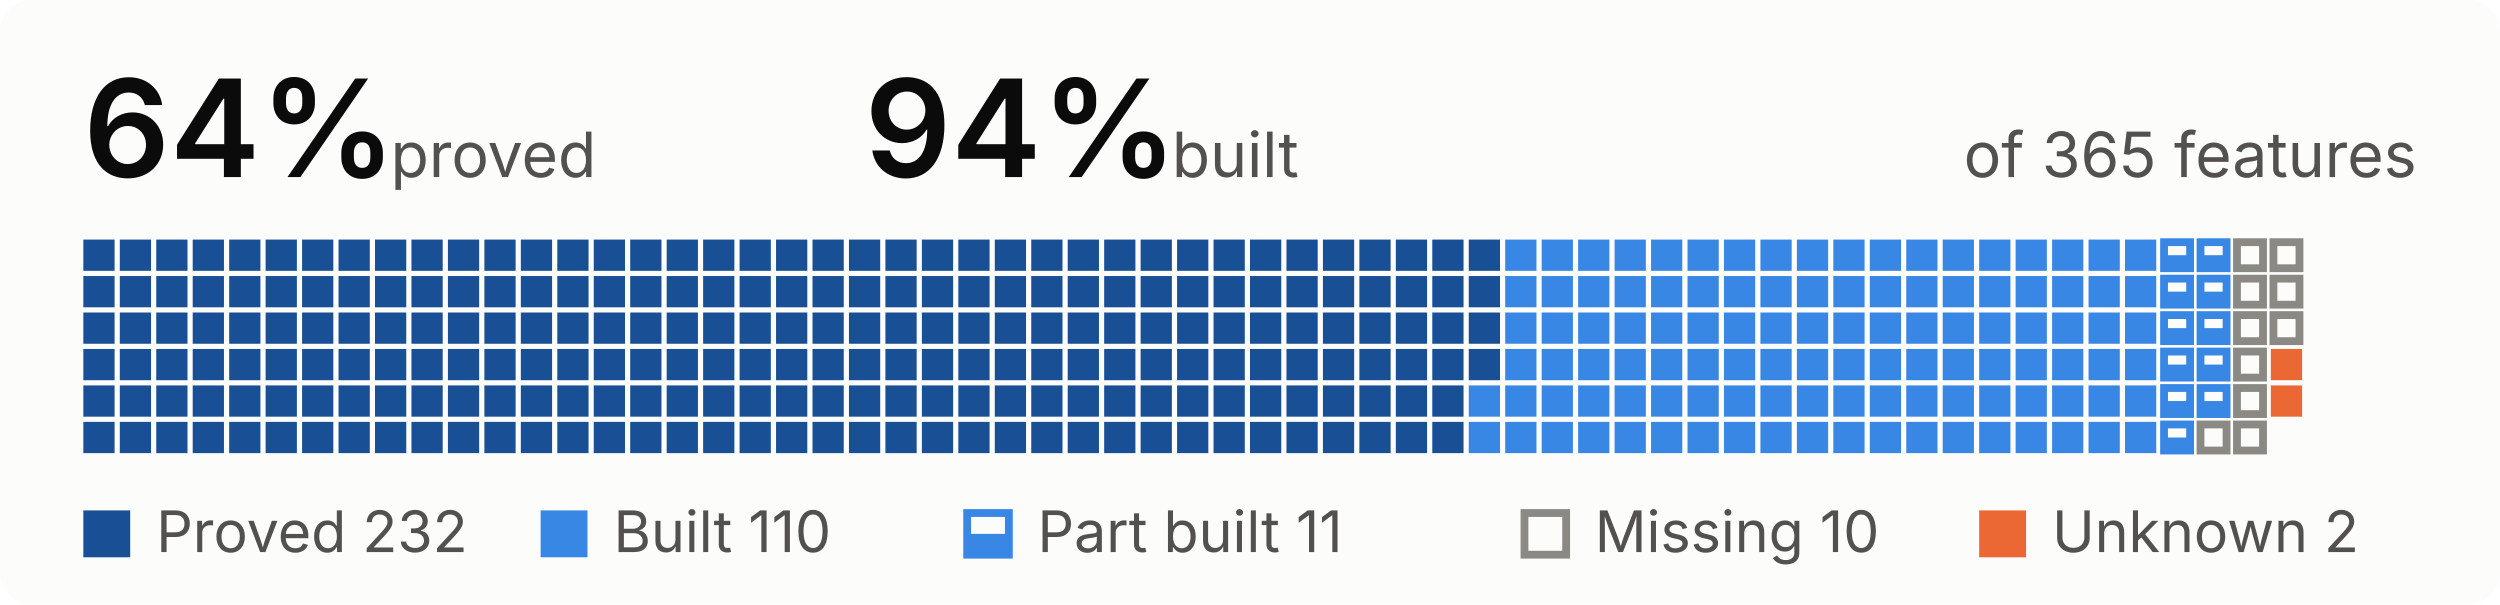
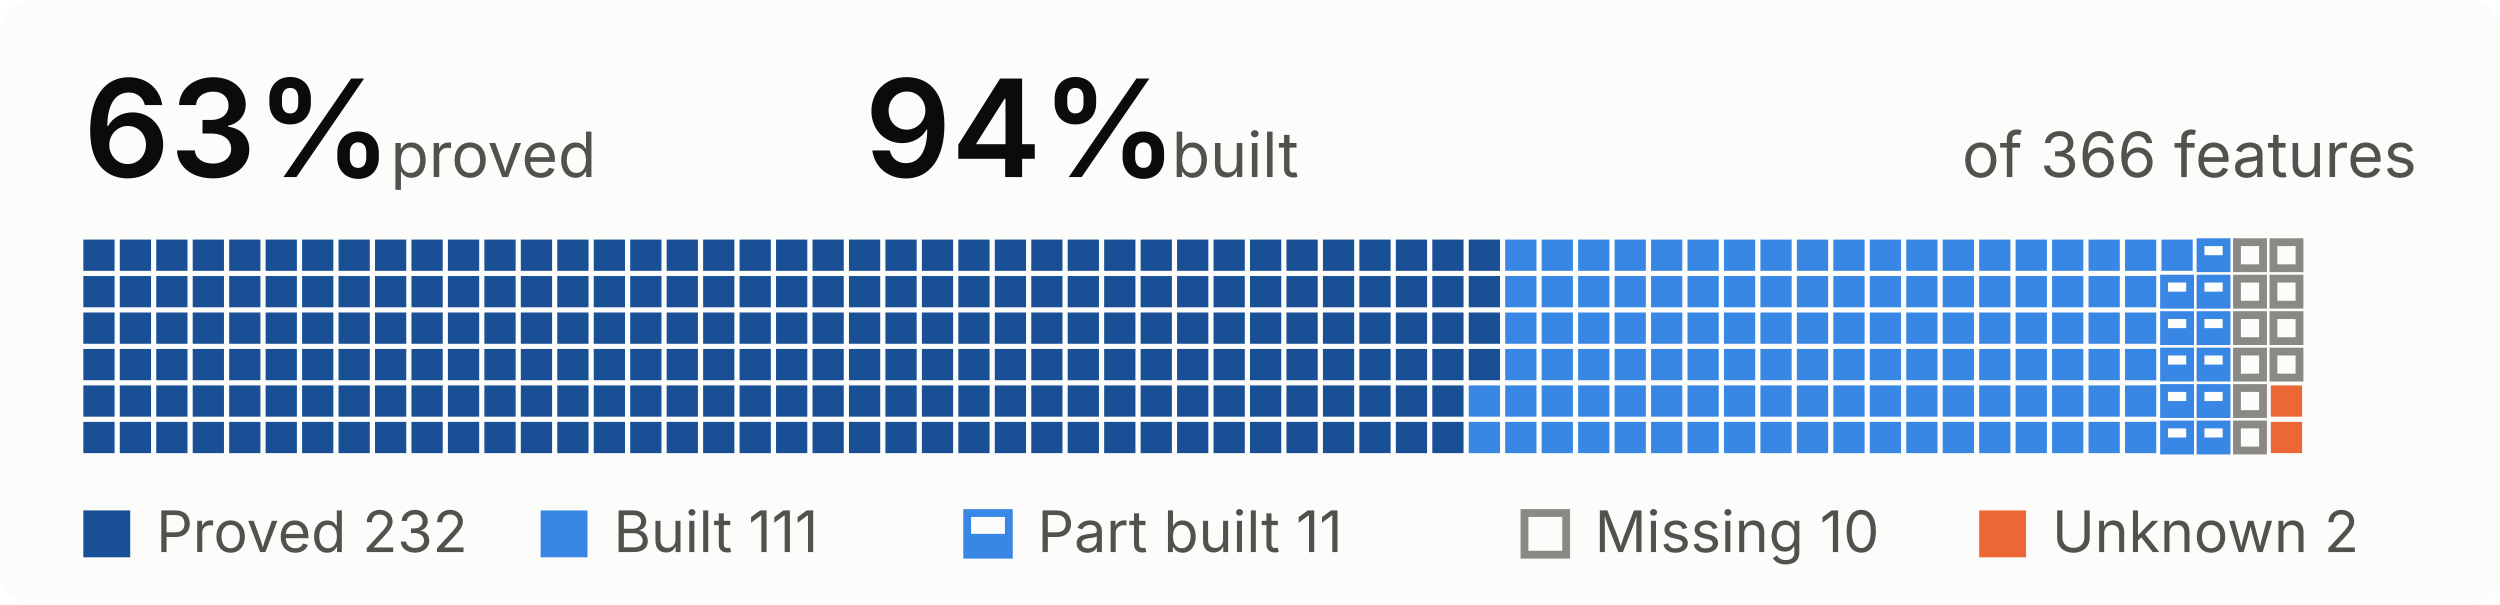
- <svg xmlns="http://www.w3.org/2000/svg" width="480" height="116" viewBox="0 0 480 116" role="img" aria-label="64 percent proved, 94 percent built, of 365 features">
+ <svg xmlns="http://www.w3.org/2000/svg" width="480" height="116" viewBox="0 0 480 116" role="img" aria-label="63 percent proved, 94 percent built, of 366 features">
  <style>
.bg{fill:#fcfcfb}.t{fill:#0b0b0b}.s{fill:#52514e}.rule{fill:#e1e0d9}
.proved{fill:#184f95}.built{fill:#3987e5}.unknown{fill:#eb6834}
.part-o{fill:none;stroke:#3987e5;stroke-width:1.5}.part-f{fill:#3987e5}
.missing{fill:none;stroke:#8a8984;stroke-width:1.5}
.pass{fill:#184f95}.fail{fill:#eb6834}.none{fill:none;stroke:#8a8984;stroke-width:1.5}
@media (prefers-color-scheme:dark){
.bg{fill:#1a1a19}.t{fill:#f0efec}.s{fill:#c3c2b7}.rule{fill:#383835}
.proved{fill:#86b6ef}.built{fill:#3987e5}.unknown{fill:#d95926}
.part-o{stroke:#3987e5}.part-f{fill:#3987e5}
.missing{stroke:#8d8c85}
.pass{fill:#86b6ef}.fail{fill:#d95926}.none{stroke:#8d8c85}
}
text{font-family:system-ui,-apple-system,"Segoe UI",sans-serif;font-size:12px}
.big{font-size:26px;font-weight:600}.b{font-weight:600}.xs{font-size:11px}
</style>
  <rect width="480" height="116" rx="6" class="bg" />
-   <text x="16.0" y="34.0" class="t big">64%</text>
+   <text x="16.0" y="34.0" class="t big">63%</text>
  <text x="75.0" y="34.0" class="s">proved</text>
  <text x="166.0" y="34.0" class="t big">94%</text>
  <text x="225.0" y="34.0" class="s">built</text>
-   <text x="464.0" y="34.0" class="s" text-anchor="end">of 365 features</text>
+   <text x="464.0" y="34.0" class="s" text-anchor="end">of 366 features</text>
  <rect x="16.0" y="46.0" width="6" height="6" class="proved" />
  <rect x="16.0" y="53.0" width="6" height="6" class="proved" />
  <rect x="16.0" y="60.0" width="6" height="6" class="proved" />
  <rect x="16.0" y="67.0" width="6" height="6" class="proved" />
  <rect x="16.0" y="74.0" width="6" height="6" class="proved" />
  <rect x="16.0" y="81.0" width="6" height="6" class="proved" />
  <rect x="23.0" y="46.0" width="6" height="6" class="proved" />
  <rect x="23.0" y="53.0" width="6" height="6" class="proved" />
  <rect x="23.0" y="60.0" width="6" height="6" class="proved" />
  <rect x="23.0" y="67.0" width="6" height="6" class="proved" />
  <rect x="23.0" y="74.0" width="6" height="6" class="proved" />
  <rect x="23.0" y="81.0" width="6" height="6" class="proved" />
  <rect x="30.0" y="46.0" width="6" height="6" class="proved" />
  <rect x="30.0" y="53.0" width="6" height="6" class="proved" />
  <rect x="30.0" y="60.0" width="6" height="6" class="proved" />
  <rect x="30.0" y="67.0" width="6" height="6" class="proved" />
  <rect x="30.0" y="74.0" width="6" height="6" class="proved" />
  <rect x="30.0" y="81.0" width="6" height="6" class="proved" />
  <rect x="37.0" y="46.0" width="6" height="6" class="proved" />
  <rect x="37.0" y="53.0" width="6" height="6" class="proved" />
  <rect x="37.0" y="60.0" width="6" height="6" class="proved" />
  <rect x="37.0" y="67.0" width="6" height="6" class="proved" />
  <rect x="37.0" y="74.0" width="6" height="6" class="proved" />
  <rect x="37.0" y="81.0" width="6" height="6" class="proved" />
  <rect x="44.0" y="46.0" width="6" height="6" class="proved" />
  <rect x="44.0" y="53.0" width="6" height="6" class="proved" />
  <rect x="44.0" y="60.0" width="6" height="6" class="proved" />
  <rect x="44.0" y="67.0" width="6" height="6" class="proved" />
  <rect x="44.0" y="74.0" width="6" height="6" class="proved" />
  <rect x="44.0" y="81.0" width="6" height="6" class="proved" />
  <rect x="51.0" y="46.0" width="6" height="6" class="proved" />
  <rect x="51.0" y="53.0" width="6" height="6" class="proved" />
  <rect x="51.0" y="60.0" width="6" height="6" class="proved" />
  <rect x="51.0" y="67.0" width="6" height="6" class="proved" />
  <rect x="51.0" y="74.0" width="6" height="6" class="proved" />
  <rect x="51.0" y="81.0" width="6" height="6" class="proved" />
  <rect x="58.0" y="46.0" width="6" height="6" class="proved" />
  <rect x="58.0" y="53.0" width="6" height="6" class="proved" />
  <rect x="58.0" y="60.0" width="6" height="6" class="proved" />
  <rect x="58.0" y="67.0" width="6" height="6" class="proved" />
  <rect x="58.0" y="74.0" width="6" height="6" class="proved" />
  <rect x="58.0" y="81.0" width="6" height="6" class="proved" />
  <rect x="65.0" y="46.0" width="6" height="6" class="proved" />
  <rect x="65.0" y="53.0" width="6" height="6" class="proved" />
  <rect x="65.0" y="60.0" width="6" height="6" class="proved" />
  <rect x="65.0" y="67.0" width="6" height="6" class="proved" />
  <rect x="65.0" y="74.0" width="6" height="6" class="proved" />
  <rect x="65.0" y="81.0" width="6" height="6" class="proved" />
  <rect x="72.0" y="46.0" width="6" height="6" class="proved" />
  <rect x="72.0" y="53.0" width="6" height="6" class="proved" />
  <rect x="72.0" y="60.0" width="6" height="6" class="proved" />
  <rect x="72.0" y="67.0" width="6" height="6" class="proved" />
  <rect x="72.0" y="74.0" width="6" height="6" class="proved" />
  <rect x="72.0" y="81.0" width="6" height="6" class="proved" />
  <rect x="79.0" y="46.0" width="6" height="6" class="proved" />
  <rect x="79.0" y="53.0" width="6" height="6" class="proved" />
  <rect x="79.0" y="60.0" width="6" height="6" class="proved" />
  <rect x="79.0" y="67.0" width="6" height="6" class="proved" />
  <rect x="79.0" y="74.0" width="6" height="6" class="proved" />
  <rect x="79.0" y="81.0" width="6" height="6" class="proved" />
  <rect x="86.0" y="46.0" width="6" height="6" class="proved" />
  <rect x="86.0" y="53.0" width="6" height="6" class="proved" />
  <rect x="86.0" y="60.0" width="6" height="6" class="proved" />
  <rect x="86.0" y="67.0" width="6" height="6" class="proved" />
  <rect x="86.0" y="74.0" width="6" height="6" class="proved" />
  <rect x="86.0" y="81.0" width="6" height="6" class="proved" />
  <rect x="93.0" y="46.0" width="6" height="6" class="proved" />
  <rect x="93.0" y="53.0" width="6" height="6" class="proved" />
  <rect x="93.0" y="60.0" width="6" height="6" class="proved" />
  <rect x="93.0" y="67.0" width="6" height="6" class="proved" />
  <rect x="93.0" y="74.0" width="6" height="6" class="proved" />
  <rect x="93.0" y="81.0" width="6" height="6" class="proved" />
  <rect x="100.0" y="46.0" width="6" height="6" class="proved" />
  <rect x="100.0" y="53.0" width="6" height="6" class="proved" />
  <rect x="100.0" y="60.0" width="6" height="6" class="proved" />
  <rect x="100.0" y="67.0" width="6" height="6" class="proved" />
  <rect x="100.0" y="74.0" width="6" height="6" class="proved" />
  <rect x="100.0" y="81.0" width="6" height="6" class="proved" />
  <rect x="107.0" y="46.0" width="6" height="6" class="proved" />
  <rect x="107.0" y="53.0" width="6" height="6" class="proved" />
  <rect x="107.0" y="60.0" width="6" height="6" class="proved" />
  <rect x="107.0" y="67.0" width="6" height="6" class="proved" />
  <rect x="107.0" y="74.0" width="6" height="6" class="proved" />
  <rect x="107.0" y="81.0" width="6" height="6" class="proved" />
  <rect x="114.0" y="46.0" width="6" height="6" class="proved" />
  <rect x="114.0" y="53.0" width="6" height="6" class="proved" />
  <rect x="114.0" y="60.0" width="6" height="6" class="proved" />
  <rect x="114.0" y="67.0" width="6" height="6" class="proved" />
  <rect x="114.0" y="74.0" width="6" height="6" class="proved" />
  <rect x="114.0" y="81.0" width="6" height="6" class="proved" />
  <rect x="121.0" y="46.0" width="6" height="6" class="proved" />
  <rect x="121.0" y="53.0" width="6" height="6" class="proved" />
  <rect x="121.0" y="60.0" width="6" height="6" class="proved" />
  <rect x="121.0" y="67.0" width="6" height="6" class="proved" />
  <rect x="121.0" y="74.0" width="6" height="6" class="proved" />
  <rect x="121.0" y="81.0" width="6" height="6" class="proved" />
  <rect x="128.0" y="46.0" width="6" height="6" class="proved" />
  <rect x="128.0" y="53.0" width="6" height="6" class="proved" />
  <rect x="128.0" y="60.0" width="6" height="6" class="proved" />
  <rect x="128.0" y="67.0" width="6" height="6" class="proved" />
  <rect x="128.0" y="74.0" width="6" height="6" class="proved" />
  <rect x="128.0" y="81.0" width="6" height="6" class="proved" />
  <rect x="135.0" y="46.0" width="6" height="6" class="proved" />
  <rect x="135.0" y="53.0" width="6" height="6" class="proved" />
  <rect x="135.0" y="60.0" width="6" height="6" class="proved" />
  <rect x="135.0" y="67.0" width="6" height="6" class="proved" />
  <rect x="135.0" y="74.0" width="6" height="6" class="proved" />
  <rect x="135.0" y="81.0" width="6" height="6" class="proved" />
  <rect x="142.0" y="46.0" width="6" height="6" class="proved" />
  <rect x="142.0" y="53.0" width="6" height="6" class="proved" />
  <rect x="142.0" y="60.0" width="6" height="6" class="proved" />
  <rect x="142.0" y="67.0" width="6" height="6" class="proved" />
  <rect x="142.0" y="74.0" width="6" height="6" class="proved" />
  <rect x="142.0" y="81.0" width="6" height="6" class="proved" />
  <rect x="149.0" y="46.0" width="6" height="6" class="proved" />
  <rect x="149.0" y="53.0" width="6" height="6" class="proved" />
  <rect x="149.0" y="60.0" width="6" height="6" class="proved" />
  <rect x="149.0" y="67.0" width="6" height="6" class="proved" />
  <rect x="149.0" y="74.0" width="6" height="6" class="proved" />
  <rect x="149.0" y="81.0" width="6" height="6" class="proved" />
  <rect x="156.0" y="46.0" width="6" height="6" class="proved" />
  <rect x="156.0" y="53.0" width="6" height="6" class="proved" />
  <rect x="156.0" y="60.0" width="6" height="6" class="proved" />
  <rect x="156.0" y="67.0" width="6" height="6" class="proved" />
  <rect x="156.0" y="74.0" width="6" height="6" class="proved" />
  <rect x="156.0" y="81.0" width="6" height="6" class="proved" />
  <rect x="163.0" y="46.0" width="6" height="6" class="proved" />
  <rect x="163.0" y="53.0" width="6" height="6" class="proved" />
  <rect x="163.0" y="60.0" width="6" height="6" class="proved" />
  <rect x="163.0" y="67.0" width="6" height="6" class="proved" />
  <rect x="163.0" y="74.0" width="6" height="6" class="proved" />
  <rect x="163.0" y="81.0" width="6" height="6" class="proved" />
  <rect x="170.0" y="46.0" width="6" height="6" class="proved" />
  <rect x="170.0" y="53.0" width="6" height="6" class="proved" />
  <rect x="170.0" y="60.0" width="6" height="6" class="proved" />
  <rect x="170.0" y="67.0" width="6" height="6" class="proved" />
  <rect x="170.0" y="74.0" width="6" height="6" class="proved" />
  <rect x="170.0" y="81.0" width="6" height="6" class="proved" />
  <rect x="177.0" y="46.0" width="6" height="6" class="proved" />
  <rect x="177.0" y="53.0" width="6" height="6" class="proved" />
  <rect x="177.0" y="60.0" width="6" height="6" class="proved" />
  <rect x="177.0" y="67.0" width="6" height="6" class="proved" />
  <rect x="177.0" y="74.0" width="6" height="6" class="proved" />
  <rect x="177.0" y="81.0" width="6" height="6" class="proved" />
  <rect x="184.0" y="46.0" width="6" height="6" class="proved" />
  <rect x="184.0" y="53.0" width="6" height="6" class="proved" />
  <rect x="184.0" y="60.0" width="6" height="6" class="proved" />
  <rect x="184.0" y="67.0" width="6" height="6" class="proved" />
  <rect x="184.0" y="74.0" width="6" height="6" class="proved" />
  <rect x="184.0" y="81.0" width="6" height="6" class="proved" />
  <rect x="191.0" y="46.0" width="6" height="6" class="proved" />
  <rect x="191.0" y="53.0" width="6" height="6" class="proved" />
  <rect x="191.0" y="60.0" width="6" height="6" class="proved" />
  <rect x="191.0" y="67.0" width="6" height="6" class="proved" />
  <rect x="191.0" y="74.0" width="6" height="6" class="proved" />
  <rect x="191.0" y="81.0" width="6" height="6" class="proved" />
  <rect x="198.0" y="46.0" width="6" height="6" class="proved" />
  <rect x="198.0" y="53.0" width="6" height="6" class="proved" />
  <rect x="198.0" y="60.0" width="6" height="6" class="proved" />
  <rect x="198.0" y="67.0" width="6" height="6" class="proved" />
  <rect x="198.0" y="74.0" width="6" height="6" class="proved" />
  <rect x="198.0" y="81.0" width="6" height="6" class="proved" />
  <rect x="205.0" y="46.0" width="6" height="6" class="proved" />
  <rect x="205.0" y="53.0" width="6" height="6" class="proved" />
  <rect x="205.0" y="60.0" width="6" height="6" class="proved" />
  <rect x="205.0" y="67.0" width="6" height="6" class="proved" />
  <rect x="205.0" y="74.0" width="6" height="6" class="proved" />
  <rect x="205.0" y="81.0" width="6" height="6" class="proved" />
  <rect x="212.0" y="46.0" width="6" height="6" class="proved" />
  <rect x="212.0" y="53.0" width="6" height="6" class="proved" />
  <rect x="212.0" y="60.0" width="6" height="6" class="proved" />
  <rect x="212.0" y="67.0" width="6" height="6" class="proved" />
  <rect x="212.0" y="74.0" width="6" height="6" class="proved" />
  <rect x="212.0" y="81.0" width="6" height="6" class="proved" />
  <rect x="219.0" y="46.0" width="6" height="6" class="proved" />
  <rect x="219.0" y="53.0" width="6" height="6" class="proved" />
  <rect x="219.0" y="60.0" width="6" height="6" class="proved" />
  <rect x="219.0" y="67.0" width="6" height="6" class="proved" />
  <rect x="219.0" y="74.0" width="6" height="6" class="proved" />
  <rect x="219.0" y="81.0" width="6" height="6" class="proved" />
  <rect x="226.0" y="46.0" width="6" height="6" class="proved" />
  <rect x="226.0" y="53.0" width="6" height="6" class="proved" />
  <rect x="226.0" y="60.0" width="6" height="6" class="proved" />
  <rect x="226.0" y="67.0" width="6" height="6" class="proved" />
  <rect x="226.0" y="74.0" width="6" height="6" class="proved" />
  <rect x="226.0" y="81.0" width="6" height="6" class="proved" />
  <rect x="233.0" y="46.0" width="6" height="6" class="proved" />
  <rect x="233.0" y="53.0" width="6" height="6" class="proved" />
  <rect x="233.0" y="60.0" width="6" height="6" class="proved" />
  <rect x="233.0" y="67.0" width="6" height="6" class="proved" />
  <rect x="233.0" y="74.0" width="6" height="6" class="proved" />
  <rect x="233.0" y="81.0" width="6" height="6" class="proved" />
  <rect x="240.0" y="46.0" width="6" height="6" class="proved" />
  <rect x="240.0" y="53.0" width="6" height="6" class="proved" />
  <rect x="240.0" y="60.0" width="6" height="6" class="proved" />
  <rect x="240.0" y="67.0" width="6" height="6" class="proved" />
  <rect x="240.0" y="74.0" width="6" height="6" class="proved" />
  <rect x="240.0" y="81.0" width="6" height="6" class="proved" />
  <rect x="247.0" y="46.0" width="6" height="6" class="proved" />
  <rect x="247.0" y="53.0" width="6" height="6" class="proved" />
  <rect x="247.0" y="60.0" width="6" height="6" class="proved" />
  <rect x="247.0" y="67.0" width="6" height="6" class="proved" />
  <rect x="247.0" y="74.0" width="6" height="6" class="proved" />
  <rect x="247.0" y="81.0" width="6" height="6" class="proved" />
  <rect x="254.0" y="46.0" width="6" height="6" class="proved" />
  <rect x="254.0" y="53.0" width="6" height="6" class="proved" />
  <rect x="254.0" y="60.0" width="6" height="6" class="proved" />
  <rect x="254.0" y="67.0" width="6" height="6" class="proved" />
  <rect x="254.0" y="74.0" width="6" height="6" class="proved" />
  <rect x="254.0" y="81.0" width="6" height="6" class="proved" />
  <rect x="261.0" y="46.0" width="6" height="6" class="proved" />
  <rect x="261.0" y="53.0" width="6" height="6" class="proved" />
  <rect x="261.0" y="60.0" width="6" height="6" class="proved" />
  <rect x="261.0" y="67.0" width="6" height="6" class="proved" />
  <rect x="261.0" y="74.0" width="6" height="6" class="proved" />
  <rect x="261.0" y="81.0" width="6" height="6" class="proved" />
  <rect x="268.0" y="46.0" width="6" height="6" class="proved" />
  <rect x="268.0" y="53.0" width="6" height="6" class="proved" />
  <rect x="268.0" y="60.0" width="6" height="6" class="proved" />
  <rect x="268.0" y="67.0" width="6" height="6" class="proved" />
  <rect x="268.0" y="74.0" width="6" height="6" class="proved" />
  <rect x="268.0" y="81.0" width="6" height="6" class="proved" />
  <rect x="275.0" y="46.0" width="6" height="6" class="proved" />
  <rect x="275.0" y="53.0" width="6" height="6" class="proved" />
  <rect x="275.0" y="60.0" width="6" height="6" class="proved" />
  <rect x="275.0" y="67.0" width="6" height="6" class="proved" />
  <rect x="275.0" y="74.0" width="6" height="6" class="proved" />
  <rect x="275.0" y="81.0" width="6" height="6" class="proved" />
  <rect x="282.0" y="46.0" width="6" height="6" class="proved" />
  <rect x="282.0" y="53.0" width="6" height="6" class="proved" />
  <rect x="282.0" y="60.0" width="6" height="6" class="proved" />
  <rect x="282.0" y="67.0" width="6" height="6" class="proved" />
  <rect x="282.0" y="74.0" width="6" height="6" class="built" />
  <rect x="282.0" y="81.0" width="6" height="6" class="built" />
  <rect x="289.0" y="46.0" width="6" height="6" class="built" />
  <rect x="289.0" y="53.0" width="6" height="6" class="built" />
  <rect x="289.0" y="60.0" width="6" height="6" class="built" />
  <rect x="289.0" y="67.0" width="6" height="6" class="built" />
  <rect x="289.0" y="74.0" width="6" height="6" class="built" />
  <rect x="289.0" y="81.0" width="6" height="6" class="built" />
  <rect x="296.0" y="46.0" width="6" height="6" class="built" />
  <rect x="296.0" y="53.0" width="6" height="6" class="built" />
  <rect x="296.0" y="60.0" width="6" height="6" class="built" />
  <rect x="296.0" y="67.0" width="6" height="6" class="built" />
  <rect x="296.0" y="74.0" width="6" height="6" class="built" />
  <rect x="296.0" y="81.0" width="6" height="6" class="built" />
  <rect x="303.0" y="46.0" width="6" height="6" class="built" />
  <rect x="303.0" y="53.0" width="6" height="6" class="built" />
  <rect x="303.0" y="60.0" width="6" height="6" class="built" />
  <rect x="303.0" y="67.0" width="6" height="6" class="built" />
  <rect x="303.0" y="74.0" width="6" height="6" class="built" />
  <rect x="303.0" y="81.0" width="6" height="6" class="built" />
  <rect x="310.0" y="46.0" width="6" height="6" class="built" />
  <rect x="310.0" y="53.0" width="6" height="6" class="built" />
  <rect x="310.0" y="60.0" width="6" height="6" class="built" />
  <rect x="310.0" y="67.0" width="6" height="6" class="built" />
  <rect x="310.0" y="74.0" width="6" height="6" class="built" />
  <rect x="310.0" y="81.0" width="6" height="6" class="built" />
  <rect x="317.0" y="46.0" width="6" height="6" class="built" />
  <rect x="317.0" y="53.0" width="6" height="6" class="built" />
  <rect x="317.0" y="60.0" width="6" height="6" class="built" />
  <rect x="317.0" y="67.0" width="6" height="6" class="built" />
  <rect x="317.0" y="74.0" width="6" height="6" class="built" />
  <rect x="317.0" y="81.0" width="6" height="6" class="built" />
  <rect x="324.0" y="46.0" width="6" height="6" class="built" />
  <rect x="324.0" y="53.0" width="6" height="6" class="built" />
  <rect x="324.0" y="60.0" width="6" height="6" class="built" />
  <rect x="324.0" y="67.0" width="6" height="6" class="built" />
  <rect x="324.0" y="74.0" width="6" height="6" class="built" />
  <rect x="324.0" y="81.0" width="6" height="6" class="built" />
  <rect x="331.0" y="46.0" width="6" height="6" class="built" />
  <rect x="331.0" y="53.0" width="6" height="6" class="built" />
  <rect x="331.0" y="60.0" width="6" height="6" class="built" />
  <rect x="331.0" y="67.0" width="6" height="6" class="built" />
  <rect x="331.0" y="74.0" width="6" height="6" class="built" />
  <rect x="331.0" y="81.0" width="6" height="6" class="built" />
  <rect x="338.0" y="46.0" width="6" height="6" class="built" />
  <rect x="338.0" y="53.0" width="6" height="6" class="built" />
  <rect x="338.0" y="60.0" width="6" height="6" class="built" />
  <rect x="338.0" y="67.0" width="6" height="6" class="built" />
  <rect x="338.0" y="74.0" width="6" height="6" class="built" />
  <rect x="338.0" y="81.0" width="6" height="6" class="built" />
  <rect x="345.0" y="46.0" width="6" height="6" class="built" />
  <rect x="345.0" y="53.0" width="6" height="6" class="built" />
  <rect x="345.0" y="60.0" width="6" height="6" class="built" />
  <rect x="345.0" y="67.0" width="6" height="6" class="built" />
  <rect x="345.0" y="74.0" width="6" height="6" class="built" />
  <rect x="345.0" y="81.0" width="6" height="6" class="built" />
  <rect x="352.0" y="46.0" width="6" height="6" class="built" />
  <rect x="352.0" y="53.0" width="6" height="6" class="built" />
  <rect x="352.0" y="60.0" width="6" height="6" class="built" />
  <rect x="352.0" y="67.0" width="6" height="6" class="built" />
  <rect x="352.0" y="74.0" width="6" height="6" class="built" />
  <rect x="352.0" y="81.0" width="6" height="6" class="built" />
  <rect x="359.0" y="46.0" width="6" height="6" class="built" />
  <rect x="359.0" y="53.0" width="6" height="6" class="built" />
  <rect x="359.0" y="60.0" width="6" height="6" class="built" />
  <rect x="359.0" y="67.0" width="6" height="6" class="built" />
  <rect x="359.0" y="74.0" width="6" height="6" class="built" />
  <rect x="359.0" y="81.0" width="6" height="6" class="built" />
  <rect x="366.0" y="46.0" width="6" height="6" class="built" />
  <rect x="366.0" y="53.0" width="6" height="6" class="built" />
  <rect x="366.0" y="60.0" width="6" height="6" class="built" />
  <rect x="366.0" y="67.0" width="6" height="6" class="built" />
  <rect x="366.0" y="74.0" width="6" height="6" class="built" />
  <rect x="366.0" y="81.0" width="6" height="6" class="built" />
  <rect x="373.0" y="46.0" width="6" height="6" class="built" />
  <rect x="373.0" y="53.0" width="6" height="6" class="built" />
  <rect x="373.0" y="60.0" width="6" height="6" class="built" />
  <rect x="373.0" y="67.0" width="6" height="6" class="built" />
  <rect x="373.0" y="74.0" width="6" height="6" class="built" />
  <rect x="373.0" y="81.0" width="6" height="6" class="built" />
  <rect x="380.0" y="46.0" width="6" height="6" class="built" />
  <rect x="380.0" y="53.0" width="6" height="6" class="built" />
  <rect x="380.0" y="60.0" width="6" height="6" class="built" />
  <rect x="380.0" y="67.0" width="6" height="6" class="built" />
  <rect x="380.0" y="74.0" width="6" height="6" class="built" />
  <rect x="380.0" y="81.0" width="6" height="6" class="built" />
  <rect x="387.0" y="46.0" width="6" height="6" class="built" />
  <rect x="387.0" y="53.0" width="6" height="6" class="built" />
  <rect x="387.0" y="60.0" width="6" height="6" class="built" />
  <rect x="387.0" y="67.0" width="6" height="6" class="built" />
  <rect x="387.0" y="74.0" width="6" height="6" class="built" />
  <rect x="387.0" y="81.0" width="6" height="6" class="built" />
  <rect x="394.0" y="46.0" width="6" height="6" class="built" />
  <rect x="394.0" y="53.0" width="6" height="6" class="built" />
  <rect x="394.0" y="60.0" width="6" height="6" class="built" />
  <rect x="394.0" y="67.0" width="6" height="6" class="built" />
  <rect x="394.0" y="74.0" width="6" height="6" class="built" />
  <rect x="394.0" y="81.0" width="6" height="6" class="built" />
  <rect x="401.0" y="46.0" width="6" height="6" class="built" />
  <rect x="401.0" y="53.0" width="6" height="6" class="built" />
  <rect x="401.0" y="60.0" width="6" height="6" class="built" />
  <rect x="401.0" y="67.0" width="6" height="6" class="built" />
  <rect x="401.0" y="74.0" width="6" height="6" class="built" />
  <rect x="401.0" y="81.0" width="6" height="6" class="built" />
  <rect x="408.0" y="46.0" width="6" height="6" class="built" />
  <rect x="408.0" y="53.0" width="6" height="6" class="built" />
  <rect x="408.0" y="60.0" width="6" height="6" class="built" />
  <rect x="408.0" y="67.0" width="6" height="6" class="built" />
  <rect x="408.0" y="74.0" width="6" height="6" class="built" />
  <rect x="408.0" y="81.0" width="6" height="6" class="built" />
-   <rect x="415.5" y="46.5" width="5" height="5" fill="none" class="part-o" />
-   <rect x="415.0" y="49.0" width="6" height="3.0" class="part-f" />
+   <rect x="415.0" y="46.0" width="6" height="6" class="built" />
  <rect x="415.5" y="53.5" width="5" height="5" fill="none" class="part-o" />
  <rect x="415.0" y="56.0" width="6" height="3.0" class="part-f" />
  <rect x="415.5" y="60.5" width="5" height="5" fill="none" class="part-o" />
  <rect x="415.0" y="63.0" width="6" height="3.0" class="part-f" />
  <rect x="415.5" y="67.5" width="5" height="5" fill="none" class="part-o" />
  <rect x="415.0" y="70.0" width="6" height="3.0" class="part-f" />
  <rect x="415.5" y="74.5" width="5" height="5" fill="none" class="part-o" />
  <rect x="415.0" y="77.0" width="6" height="3.0" class="part-f" />
  <rect x="415.5" y="81.5" width="5" height="5" fill="none" class="part-o" />
  <rect x="415.0" y="84.0" width="6" height="3.0" class="part-f" />
  <rect x="422.5" y="46.5" width="5" height="5" fill="none" class="part-o" />
  <rect x="422.0" y="49.0" width="6" height="3.0" class="part-f" />
  <rect x="422.5" y="53.5" width="5" height="5" fill="none" class="part-o" />
  <rect x="422.0" y="56.0" width="6" height="3.0" class="part-f" />
  <rect x="422.5" y="60.5" width="5" height="5" fill="none" class="part-o" />
  <rect x="422.0" y="63.0" width="6" height="3.0" class="part-f" />
  <rect x="422.5" y="67.5" width="5" height="5" fill="none" class="part-o" />
  <rect x="422.0" y="70.0" width="6" height="3.0" class="part-f" />
  <rect x="422.5" y="74.5" width="5" height="5" fill="none" class="part-o" />
  <rect x="422.0" y="77.0" width="6" height="3.0" class="part-f" />
-   <rect x="422.5" y="81.5" width="5" height="5" fill="none" class="missing" />
+   <rect x="422.5" y="81.5" width="5" height="5" fill="none" class="part-o" />
+   <rect x="422.0" y="84.0" width="6" height="3.0" class="part-f" />
  <rect x="429.5" y="46.5" width="5" height="5" fill="none" class="missing" />
  <rect x="429.5" y="53.5" width="5" height="5" fill="none" class="missing" />
  <rect x="429.5" y="60.5" width="5" height="5" fill="none" class="missing" />
  <rect x="429.5" y="67.5" width="5" height="5" fill="none" class="missing" />
  <rect x="429.5" y="74.5" width="5" height="5" fill="none" class="missing" />
  <rect x="429.5" y="81.5" width="5" height="5" fill="none" class="missing" />
  <rect x="436.5" y="46.5" width="5" height="5" fill="none" class="missing" />
  <rect x="436.5" y="53.5" width="5" height="5" fill="none" class="missing" />
  <rect x="436.5" y="60.5" width="5" height="5" fill="none" class="missing" />
-   <rect x="436.0" y="67.0" width="6" height="6" class="unknown" />
+   <rect x="436.5" y="67.5" width="5" height="5" fill="none" class="missing" />
  <rect x="436.0" y="74.0" width="6" height="6" class="unknown" />
+   <rect x="436.0" y="81.0" width="6" height="6" class="unknown" />
  <rect x="16.0" y="98.0" width="9" height="9" class="proved" />
  <text x="30.0" y="106.0" class="s xs">Proved 232</text>
  <rect x="103.8" y="98.0" width="9" height="9" class="built" />
-   <text x="117.8" y="106.0" class="s xs">Built 110</text>
+   <text x="117.8" y="106.0" class="s xs">Built 111</text>
  <rect x="185.7" y="98.5" width="8" height="8" fill="none" class="part-o" />
  <rect x="185.2" y="102.5" width="9" height="4.5" class="part-f" />
  <text x="199.2" y="106.0" class="s xs">Part built 11</text>
  <rect x="292.7" y="98.5" width="8" height="8" fill="none" class="missing" />
  <text x="306.2" y="106.0" class="s xs">Missing 10</text>
  <rect x="380.0" y="98.0" width="9" height="9" class="unknown" />
  <text x="394.0" y="106.0" class="s xs">Unknown 2</text>
</svg>
